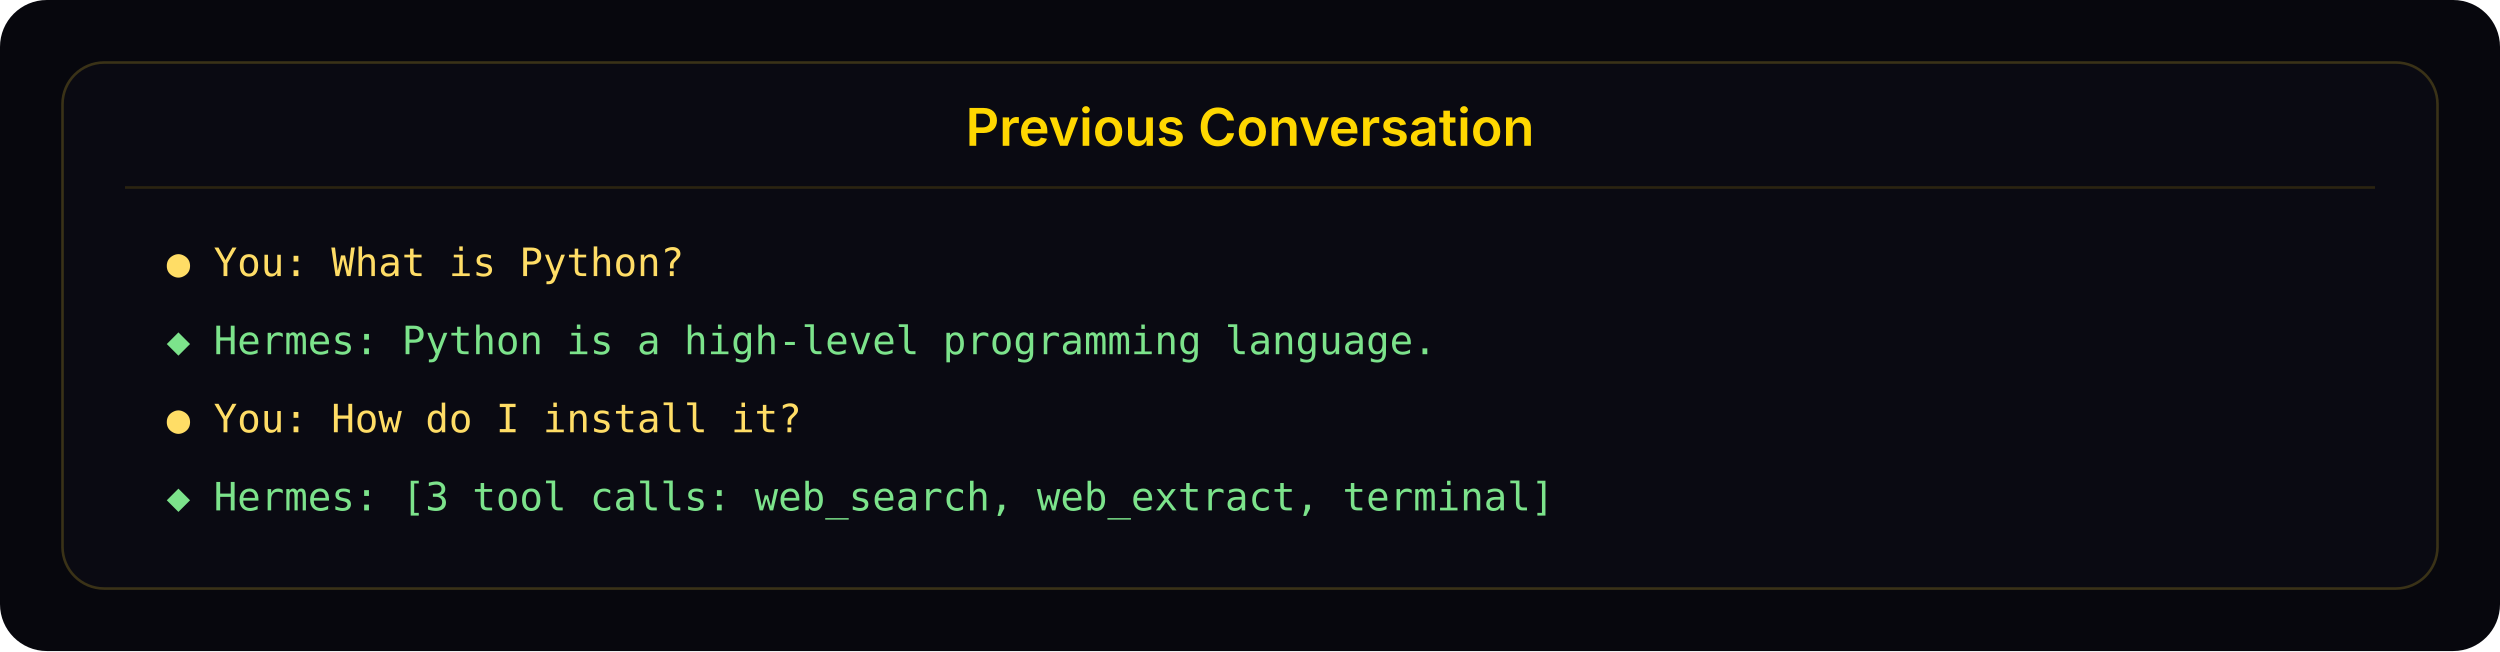
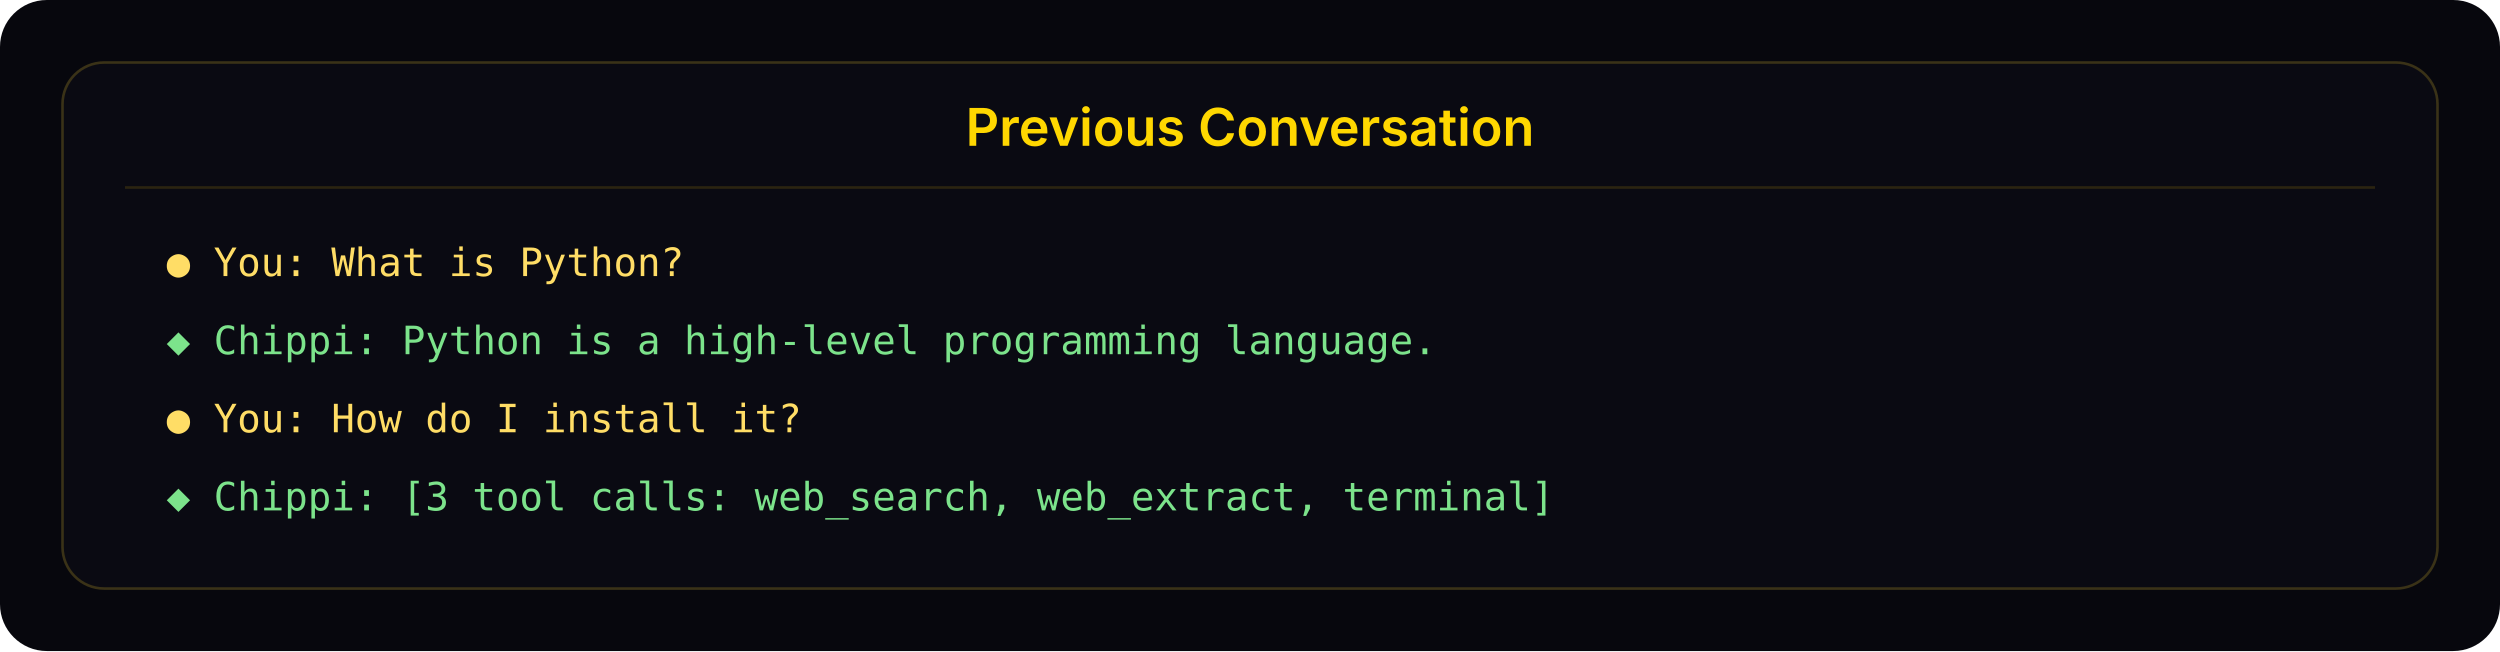
<svg xmlns="http://www.w3.org/2000/svg" width="960" height="250" viewBox="0 0 960 250" role="img" aria-labelledby="title desc">
  <rect width="960" height="250" rx="18" fill="#07070d" />
  <rect x="24" y="24" width="912" height="202" rx="16" fill="#0a0a12" stroke="#3a3217" />
  <text x="480" y="56" text-anchor="middle" fill="#ffd700" font-family="Inter, sans-serif" font-size="20" font-weight="600">Previous Conversation</text>
  <line x1="48" y1="72" x2="912" y2="72" stroke="#2b2410" />
  <text x="64" y="106" fill="#ffdd66" font-family="JetBrains Mono, monospace" font-size="15">● You: What is Python?</text>
-   <text x="64" y="136" fill="#7ce38b" font-family="JetBrains Mono, monospace" font-size="15">◆ Hermes: Python is a high-level programming language.</text>
+   <text x="64" y="136" fill="#7ce38b" font-family="JetBrains Mono, monospace" font-size="15">◆ Chippi: Python is a high-level programming language.</text>
  <text x="64" y="166" fill="#ffdd66" font-family="JetBrains Mono, monospace" font-size="15">● You: How do I install it?</text>
-   <text x="64" y="196" fill="#7ce38b" font-family="JetBrains Mono, monospace" font-size="15">◆ Hermes: [3 tool calls: web_search, web_extract, terminal]</text>
+   <text x="64" y="196" fill="#7ce38b" font-family="JetBrains Mono, monospace" font-size="15">◆ Chippi: [3 tool calls: web_search, web_extract, terminal]</text>
</svg>
